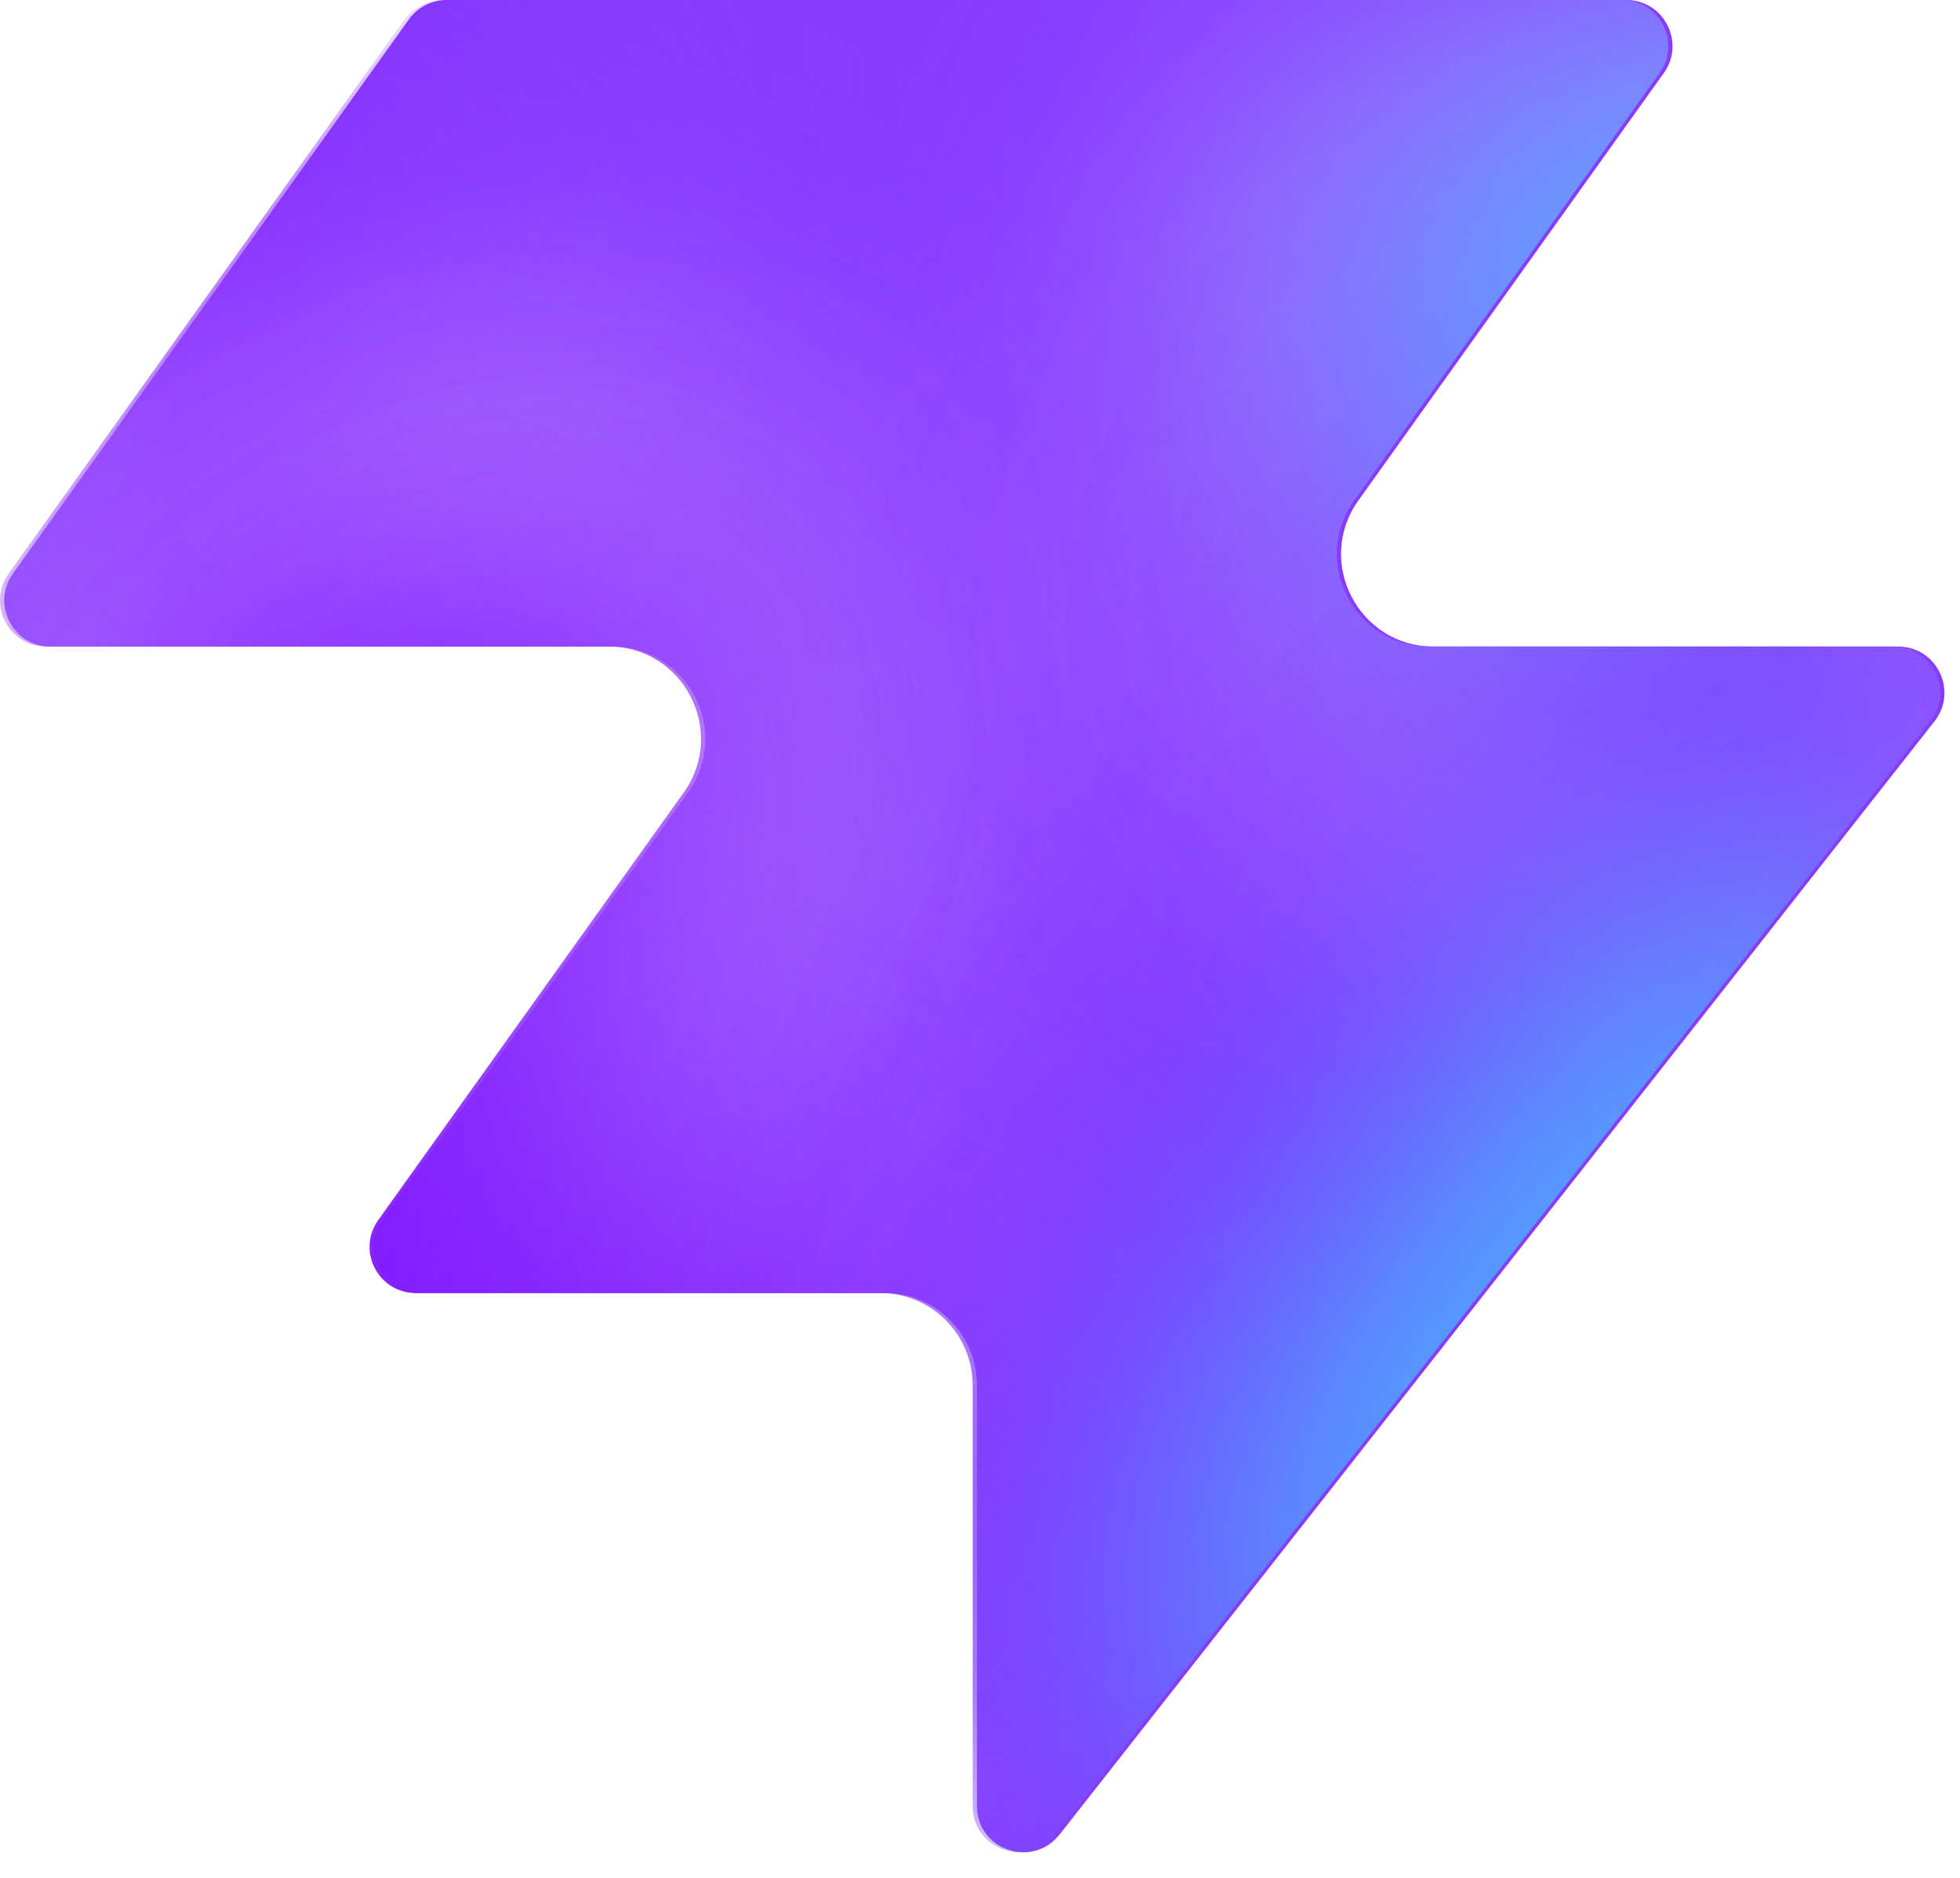
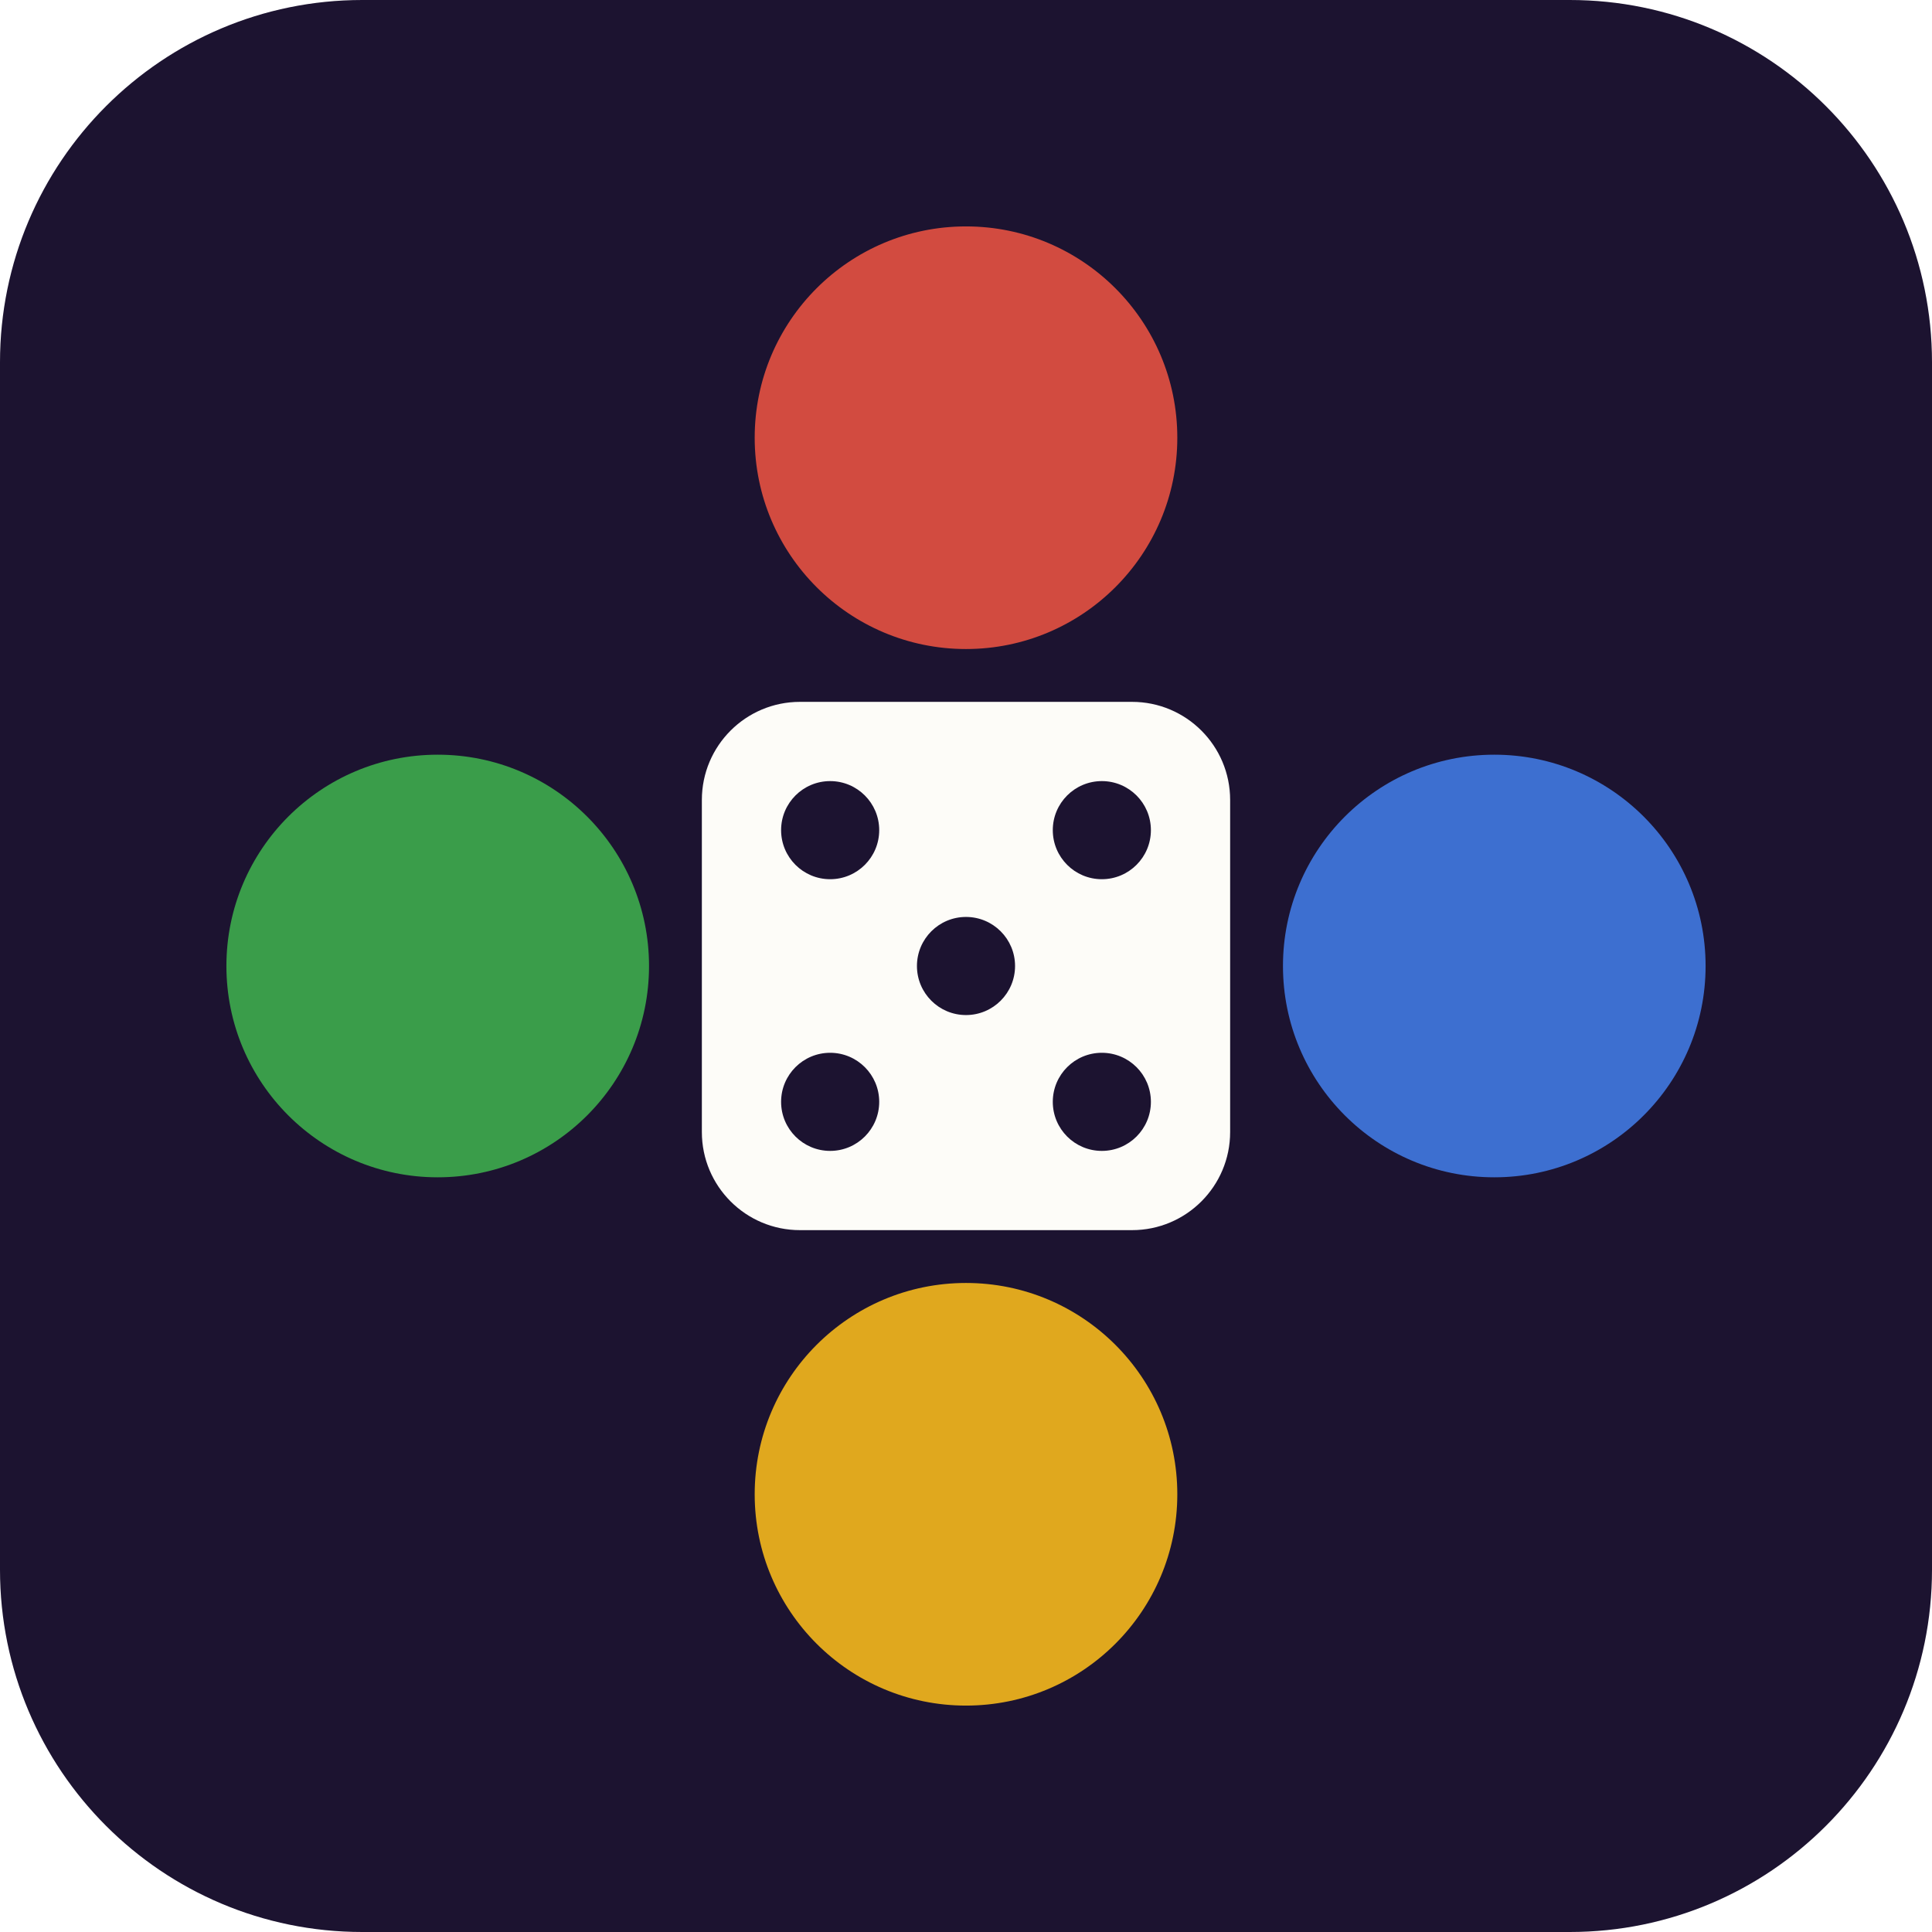
- <svg xmlns="http://www.w3.org/2000/svg" width="48" height="46" fill="none" viewBox="0 0 48 46">
-   <path fill="#863bff" d="M25.946 44.938c-.664.845-2.021.375-2.021-.698V33.937a2.26 2.26 0 0 0-2.262-2.262H10.287c-.92 0-1.456-1.04-.92-1.788l7.48-10.471c1.07-1.497 0-3.578-1.842-3.578H1.237c-.92 0-1.456-1.04-.92-1.788L10.013.474c.214-.297.556-.474.92-.474h28.894c.92 0 1.456 1.04.92 1.788l-7.48 10.471c-1.07 1.498 0 3.579 1.842 3.579h11.377c.943 0 1.473 1.088.89 1.83L25.947 44.94z" style="fill:#863bff;fill:color(display-p3 .525 .23 1);fill-opacity:1" />
-   <mask id="a" width="48" height="46" x="0" y="0" maskUnits="userSpaceOnUse" style="mask-type:alpha">
-     <path fill="#000" d="M25.842 44.938c-.664.844-2.021.375-2.021-.698V33.937a2.26 2.26 0 0 0-2.262-2.262H10.183c-.92 0-1.456-1.04-.92-1.788l7.48-10.471c1.07-1.498 0-3.579-1.842-3.579H1.133c-.92 0-1.456-1.04-.92-1.787L9.91.473c.214-.297.556-.474.92-.474h28.894c.92 0 1.456 1.04.92 1.788l-7.48 10.471c-1.07 1.498 0 3.578 1.842 3.578h11.377c.943 0 1.473 1.088.89 1.832L25.843 44.94z" style="fill:#000;fill-opacity:1" />
-   </mask>
-   <g mask="url(#a)">
-     <g filter="url(#b)">
-       <ellipse cx="5.508" cy="14.704" fill="#ede6ff" rx="5.508" ry="14.704" style="fill:#ede6ff;fill:color(display-p3 .927 .903 1);fill-opacity:1" transform="matrix(.00324 1 1 -.00324 -4.47 31.516)" />
-     </g>
-     <g filter="url(#c)">
-       <ellipse cx="10.399" cy="29.851" fill="#ede6ff" rx="10.399" ry="29.851" style="fill:#ede6ff;fill:color(display-p3 .927 .903 1);fill-opacity:1" transform="matrix(.00324 1 1 -.00324 -39.328 7.883)" />
-     </g>
-     <g filter="url(#d)">
-       <ellipse cx="5.508" cy="30.487" fill="#7e14ff" rx="5.508" ry="30.487" style="fill:#7e14ff;fill:color(display-p3 .492 .077 1);fill-opacity:1" transform="rotate(89.814 -25.913 -14.639)scale(1 -1)" />
-     </g>
-     <g filter="url(#e)">
-       <ellipse cx="5.508" cy="30.599" fill="#7e14ff" rx="5.508" ry="30.599" style="fill:#7e14ff;fill:color(display-p3 .492 .077 1);fill-opacity:1" transform="rotate(89.814 -32.644 -3.334)scale(1 -1)" />
-     </g>
-     <g filter="url(#f)">
-       <ellipse cx="5.508" cy="30.599" fill="#7e14ff" rx="5.508" ry="30.599" style="fill:#7e14ff;fill:color(display-p3 .492 .077 1);fill-opacity:1" transform="matrix(.00324 1 1 -.00324 -34.34 30.47)" />
-     </g>
-     <g filter="url(#g)">
-       <ellipse cx="14.072" cy="22.078" fill="#ede6ff" rx="14.072" ry="22.078" style="fill:#ede6ff;fill:color(display-p3 .927 .903 1);fill-opacity:1" transform="rotate(93.35 24.506 48.493)scale(-1 1)" />
-     </g>
-     <g filter="url(#h)">
-       <ellipse cx="3.47" cy="21.501" fill="#7e14ff" rx="3.47" ry="21.501" style="fill:#7e14ff;fill:color(display-p3 .492 .077 1);fill-opacity:1" transform="rotate(89.009 28.708 47.59)scale(-1 1)" />
-     </g>
-     <g filter="url(#i)">
-       <ellipse cx="3.47" cy="21.501" fill="#7e14ff" rx="3.47" ry="21.501" style="fill:#7e14ff;fill:color(display-p3 .492 .077 1);fill-opacity:1" transform="rotate(89.009 28.708 47.59)scale(-1 1)" />
-     </g>
-     <g filter="url(#j)">
-       <ellipse cx=".387" cy="8.972" fill="#7e14ff" rx="4.407" ry="29.108" style="fill:#7e14ff;fill:color(display-p3 .492 .077 1);fill-opacity:1" transform="rotate(39.51 .387 8.972)" />
-     </g>
-     <g filter="url(#k)">
-       <ellipse cx="47.523" cy="-6.092" fill="#7e14ff" rx="4.407" ry="29.108" style="fill:#7e14ff;fill:color(display-p3 .492 .077 1);fill-opacity:1" transform="rotate(37.892 47.523 -6.092)" />
-     </g>
-     <g filter="url(#l)">
-       <ellipse cx="41.412" cy="6.333" fill="#47bfff" rx="5.971" ry="9.665" style="fill:#47bfff;fill:color(display-p3 .28 .748 1);fill-opacity:1" transform="rotate(37.892 41.412 6.333)" />
-     </g>
-     <g filter="url(#m)">
-       <ellipse cx="-1.879" cy="38.332" fill="#7e14ff" rx="4.407" ry="29.108" style="fill:#7e14ff;fill:color(display-p3 .492 .077 1);fill-opacity:1" transform="rotate(37.892 -1.88 38.332)" />
-     </g>
-     <g filter="url(#n)">
-       <ellipse cx="-1.879" cy="38.332" fill="#7e14ff" rx="4.407" ry="29.108" style="fill:#7e14ff;fill:color(display-p3 .492 .077 1);fill-opacity:1" transform="rotate(37.892 -1.88 38.332)" />
-     </g>
-     <g filter="url(#o)">
-       <ellipse cx="35.651" cy="29.907" fill="#7e14ff" rx="4.407" ry="29.108" style="fill:#7e14ff;fill:color(display-p3 .492 .077 1);fill-opacity:1" transform="rotate(37.892 35.651 29.907)" />
-     </g>
-     <g filter="url(#p)">
-       <ellipse cx="38.418" cy="32.4" fill="#47bfff" rx="5.971" ry="15.297" style="fill:#47bfff;fill:color(display-p3 .28 .748 1);fill-opacity:1" transform="rotate(37.892 38.418 32.4)" />
-     </g>
+ <svg xmlns="http://www.w3.org/2000/svg" width="512" height="512" viewBox="0 0 512 512">
+   <rect width="512" height="512" rx="96" fill="#1c1330" />
+   <circle cx="256" cy="116" r="56" fill="#d24b40" />
+   <circle cx="396" cy="256" r="56" fill="#3d6fd0" />
+   <circle cx="256" cy="396" r="56" fill="#e0a81e" />
+   <circle cx="116" cy="256" r="56" fill="#3a9d4a" />
+   <rect x="186" y="186" width="140" height="140" rx="26" fill="#fdfcf8" />
+   <g fill="#1c1330">
+     <circle cx="220" cy="220" r="13" />
+     <circle cx="292" cy="220" r="13" />
+     <circle cx="256" cy="256" r="13" />
+     <circle cx="220" cy="292" r="13" />
+     <circle cx="292" cy="292" r="13" />
  </g>
-   <defs>
-     <filter id="b" width="60.045" height="41.654" x="-19.77" y="16.149" color-interpolation-filters="sRGB" filterUnits="userSpaceOnUse">
-       <feFlood flood-opacity="0" result="BackgroundImageFix" />
-       <feBlend in="SourceGraphic" in2="BackgroundImageFix" result="shape" />
-       <feGaussianBlur result="effect1_foregroundBlur_2002_17158" stdDeviation="7.659" />
-     </filter>
-     <filter id="c" width="90.34" height="51.437" x="-54.613" y="-7.533" color-interpolation-filters="sRGB" filterUnits="userSpaceOnUse">
-       <feFlood flood-opacity="0" result="BackgroundImageFix" />
-       <feBlend in="SourceGraphic" in2="BackgroundImageFix" result="shape" />
-       <feGaussianBlur result="effect1_foregroundBlur_2002_17158" stdDeviation="7.659" />
-     </filter>
-     <filter id="d" width="79.355" height="29.4" x="-49.64" y="2.03" color-interpolation-filters="sRGB" filterUnits="userSpaceOnUse">
-       <feFlood flood-opacity="0" result="BackgroundImageFix" />
-       <feBlend in="SourceGraphic" in2="BackgroundImageFix" result="shape" />
-       <feGaussianBlur result="effect1_foregroundBlur_2002_17158" stdDeviation="4.596" />
-     </filter>
-     <filter id="e" width="79.579" height="29.4" x="-45.045" y="20.029" color-interpolation-filters="sRGB" filterUnits="userSpaceOnUse">
-       <feFlood flood-opacity="0" result="BackgroundImageFix" />
-       <feBlend in="SourceGraphic" in2="BackgroundImageFix" result="shape" />
-       <feGaussianBlur result="effect1_foregroundBlur_2002_17158" stdDeviation="4.596" />
-     </filter>
-     <filter id="f" width="79.579" height="29.4" x="-43.513" y="21.178" color-interpolation-filters="sRGB" filterUnits="userSpaceOnUse">
-       <feFlood flood-opacity="0" result="BackgroundImageFix" />
-       <feBlend in="SourceGraphic" in2="BackgroundImageFix" result="shape" />
-       <feGaussianBlur result="effect1_foregroundBlur_2002_17158" stdDeviation="4.596" />
-     </filter>
-     <filter id="g" width="74.749" height="58.852" x="15.756" y="-17.901" color-interpolation-filters="sRGB" filterUnits="userSpaceOnUse">
-       <feFlood flood-opacity="0" result="BackgroundImageFix" />
-       <feBlend in="SourceGraphic" in2="BackgroundImageFix" result="shape" />
-       <feGaussianBlur result="effect1_foregroundBlur_2002_17158" stdDeviation="7.659" />
-     </filter>
-     <filter id="h" width="61.377" height="25.362" x="23.548" y="2.284" color-interpolation-filters="sRGB" filterUnits="userSpaceOnUse">
-       <feFlood flood-opacity="0" result="BackgroundImageFix" />
-       <feBlend in="SourceGraphic" in2="BackgroundImageFix" result="shape" />
-       <feGaussianBlur result="effect1_foregroundBlur_2002_17158" stdDeviation="4.596" />
-     </filter>
-     <filter id="i" width="61.377" height="25.362" x="23.548" y="2.284" color-interpolation-filters="sRGB" filterUnits="userSpaceOnUse">
-       <feFlood flood-opacity="0" result="BackgroundImageFix" />
-       <feBlend in="SourceGraphic" in2="BackgroundImageFix" result="shape" />
-       <feGaussianBlur result="effect1_foregroundBlur_2002_17158" stdDeviation="4.596" />
-     </filter>
-     <filter id="j" width="56.045" height="63.649" x="-27.636" y="-22.853" color-interpolation-filters="sRGB" filterUnits="userSpaceOnUse">
-       <feFlood flood-opacity="0" result="BackgroundImageFix" />
-       <feBlend in="SourceGraphic" in2="BackgroundImageFix" result="shape" />
-       <feGaussianBlur result="effect1_foregroundBlur_2002_17158" stdDeviation="4.596" />
-     </filter>
-     <filter id="k" width="54.814" height="64.646" x="20.116" y="-38.415" color-interpolation-filters="sRGB" filterUnits="userSpaceOnUse">
-       <feFlood flood-opacity="0" result="BackgroundImageFix" />
-       <feBlend in="SourceGraphic" in2="BackgroundImageFix" result="shape" />
-       <feGaussianBlur result="effect1_foregroundBlur_2002_17158" stdDeviation="4.596" />
-     </filter>
-     <filter id="l" width="33.541" height="35.313" x="24.641" y="-11.323" color-interpolation-filters="sRGB" filterUnits="userSpaceOnUse">
-       <feFlood flood-opacity="0" result="BackgroundImageFix" />
-       <feBlend in="SourceGraphic" in2="BackgroundImageFix" result="shape" />
-       <feGaussianBlur result="effect1_foregroundBlur_2002_17158" stdDeviation="4.596" />
-     </filter>
-     <filter id="m" width="54.814" height="64.646" x="-29.286" y="6.009" color-interpolation-filters="sRGB" filterUnits="userSpaceOnUse">
-       <feFlood flood-opacity="0" result="BackgroundImageFix" />
-       <feBlend in="SourceGraphic" in2="BackgroundImageFix" result="shape" />
-       <feGaussianBlur result="effect1_foregroundBlur_2002_17158" stdDeviation="4.596" />
-     </filter>
-     <filter id="n" width="54.814" height="64.646" x="-29.286" y="6.009" color-interpolation-filters="sRGB" filterUnits="userSpaceOnUse">
-       <feFlood flood-opacity="0" result="BackgroundImageFix" />
-       <feBlend in="SourceGraphic" in2="BackgroundImageFix" result="shape" />
-       <feGaussianBlur result="effect1_foregroundBlur_2002_17158" stdDeviation="4.596" />
-     </filter>
-     <filter id="o" width="54.814" height="64.646" x="8.244" y="-2.416" color-interpolation-filters="sRGB" filterUnits="userSpaceOnUse">
-       <feFlood flood-opacity="0" result="BackgroundImageFix" />
-       <feBlend in="SourceGraphic" in2="BackgroundImageFix" result="shape" />
-       <feGaussianBlur result="effect1_foregroundBlur_2002_17158" stdDeviation="4.596" />
-     </filter>
-     <filter id="p" width="39.409" height="43.623" x="18.713" y="10.588" color-interpolation-filters="sRGB" filterUnits="userSpaceOnUse">
-       <feFlood flood-opacity="0" result="BackgroundImageFix" />
-       <feBlend in="SourceGraphic" in2="BackgroundImageFix" result="shape" />
-       <feGaussianBlur result="effect1_foregroundBlur_2002_17158" stdDeviation="4.596" />
-     </filter>
-   </defs>
</svg>
